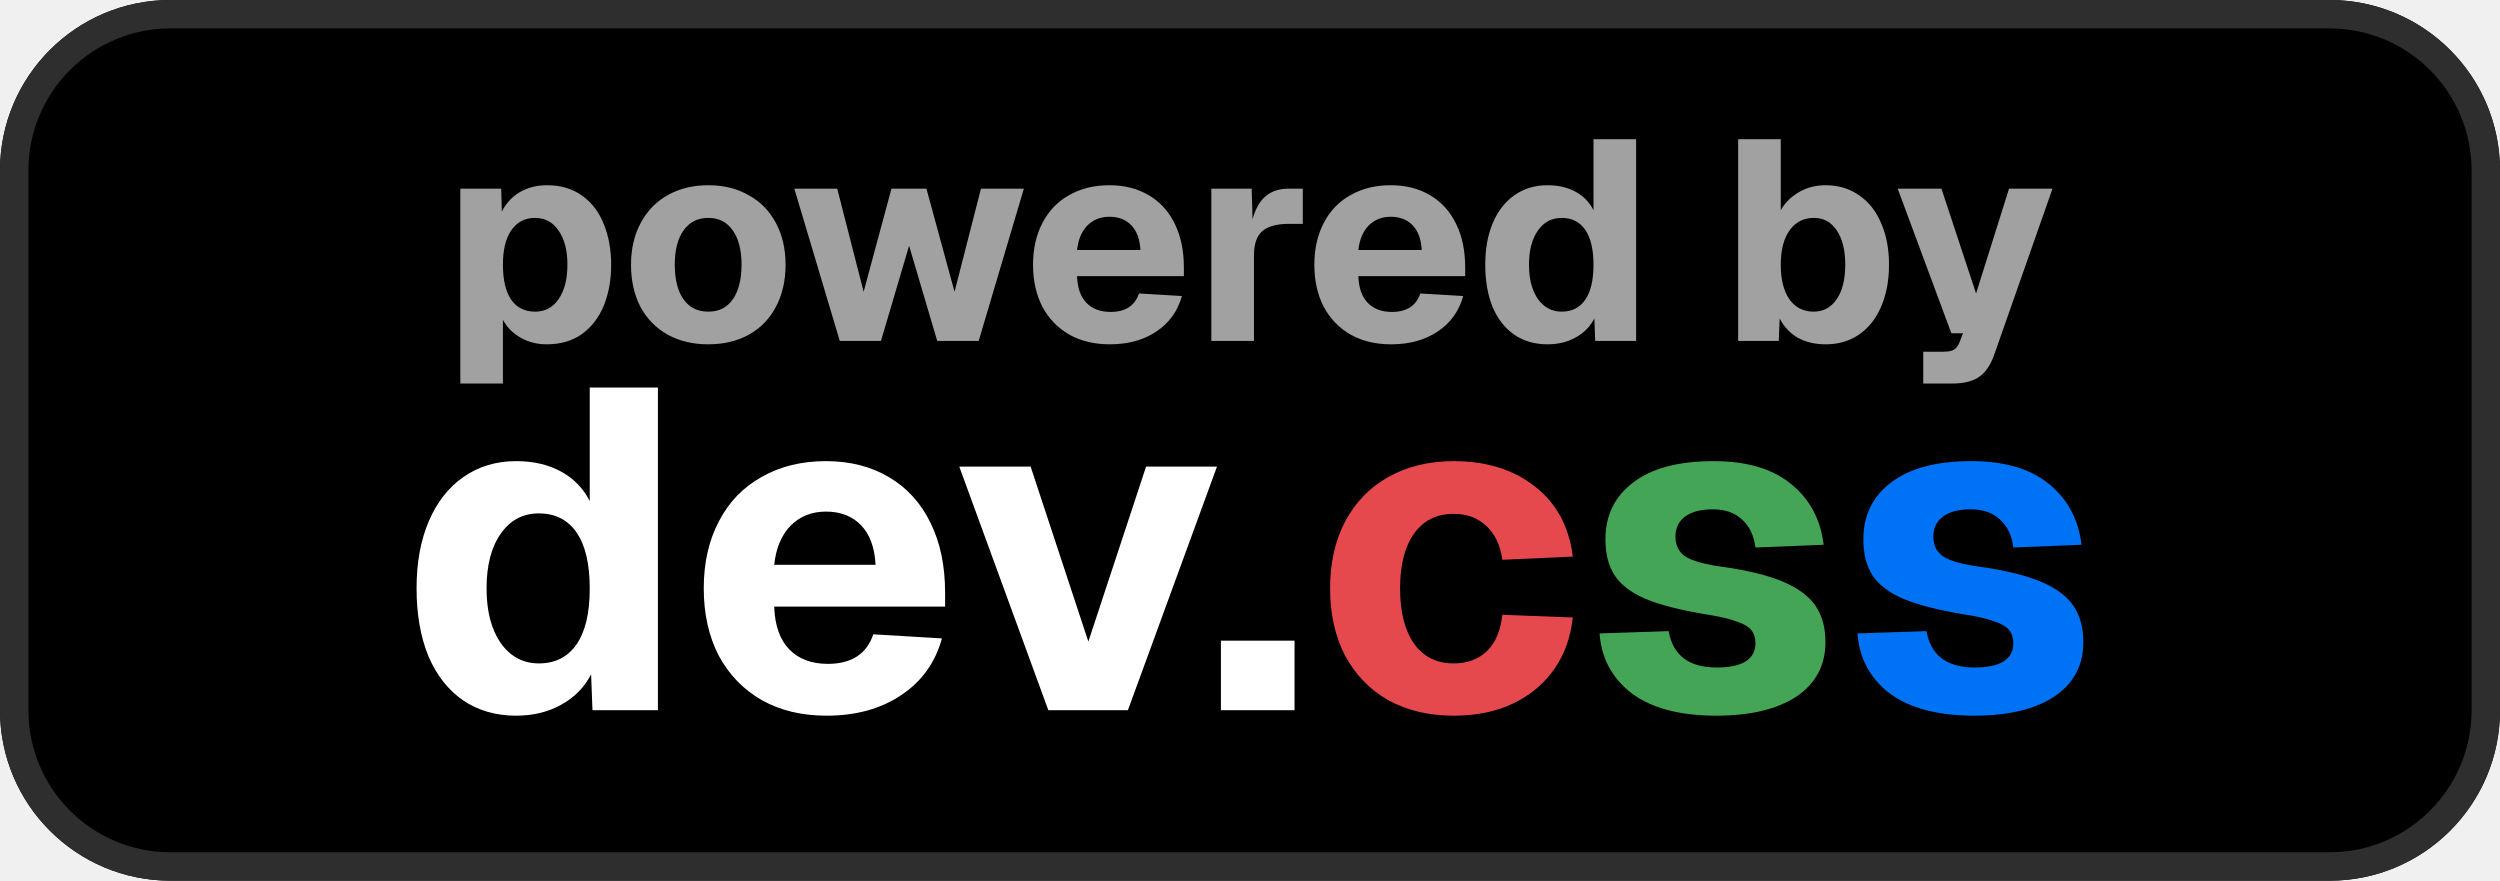
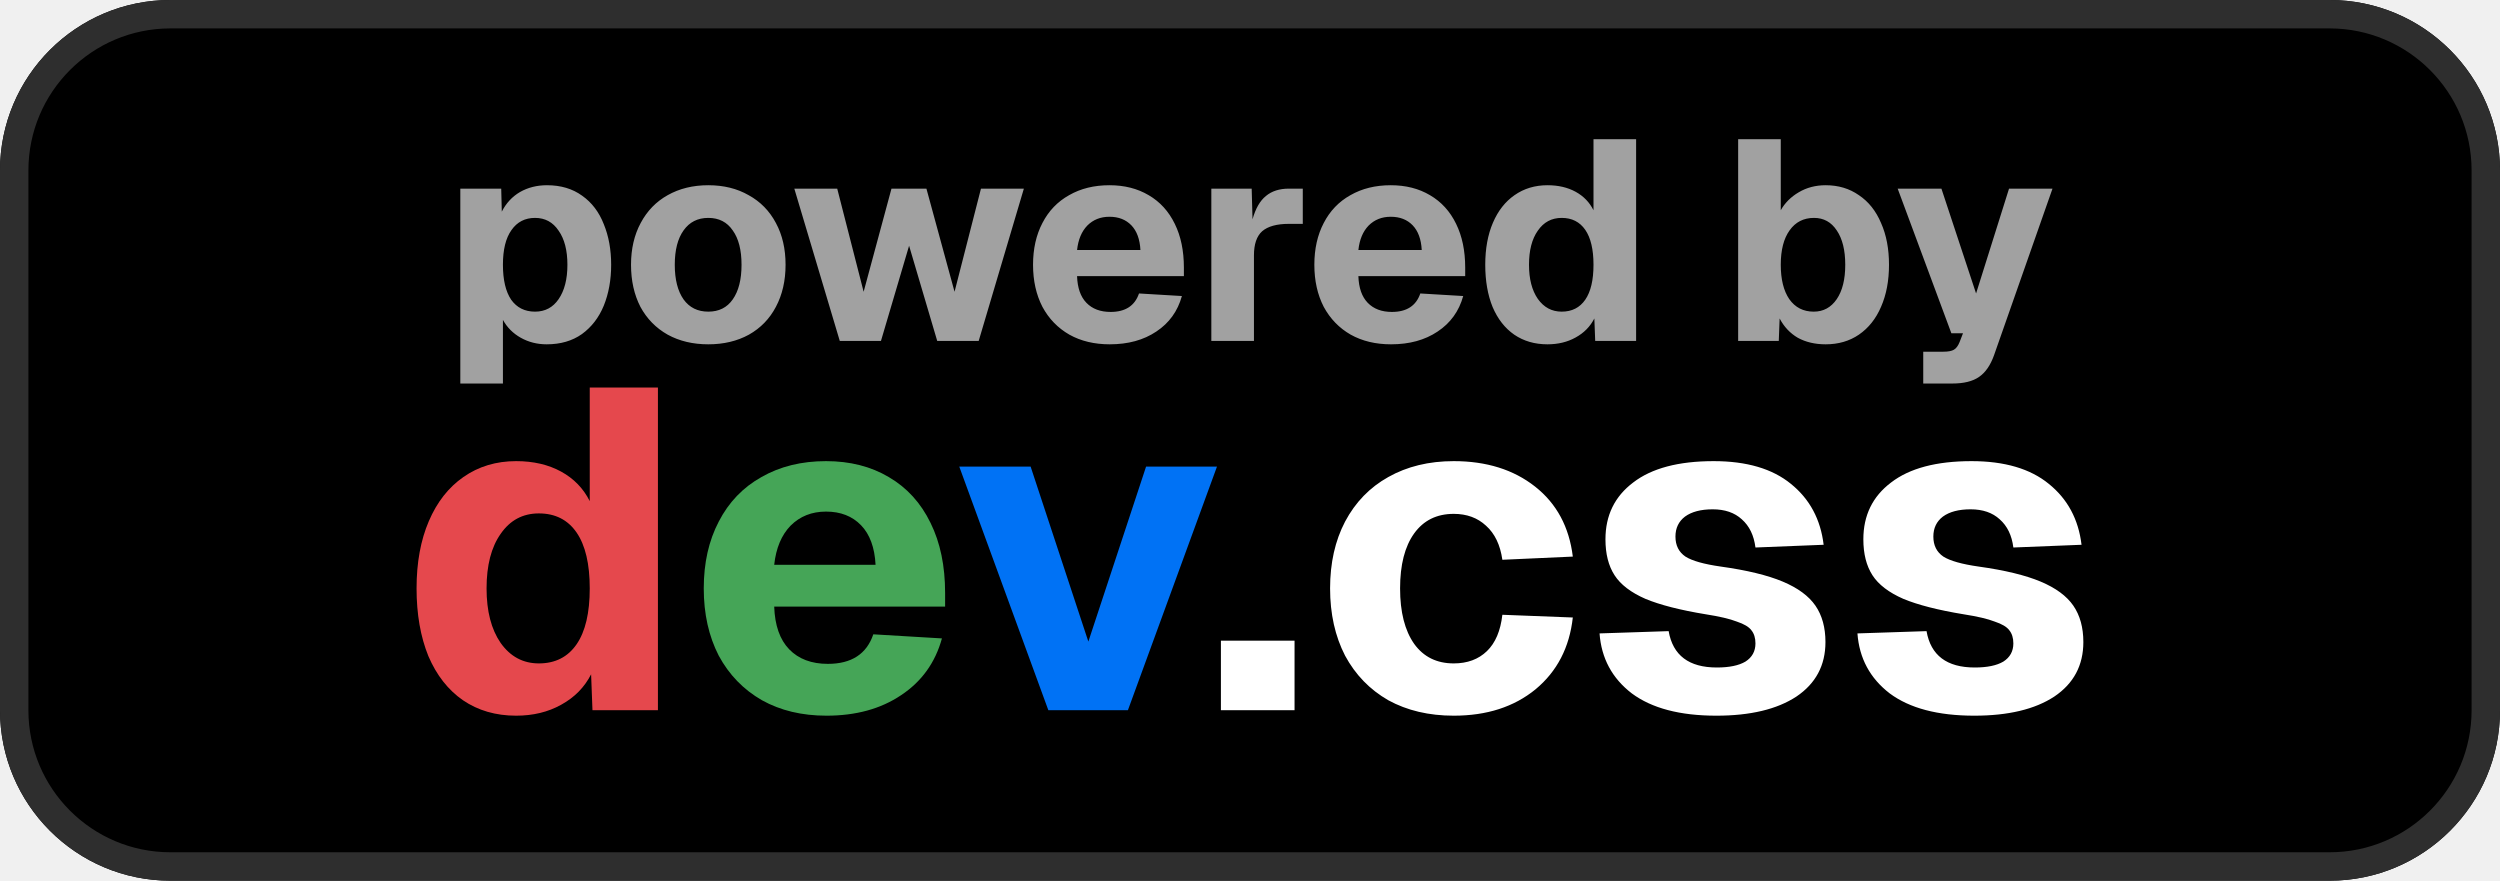
<svg xmlns="http://www.w3.org/2000/svg" width="88" height="31" viewBox="0 0 88 31" fill="none">
  <g clip-path="url(#clip0_19_2)">
    <rect width="88" height="31" rx="6" fill="black" />
    <path d="M16.203 6.64H17.643L17.663 7.45C17.816 7.15 18.03 6.92 18.303 6.76C18.583 6.6 18.9 6.52 19.253 6.52C19.74 6.52 20.153 6.643 20.493 6.89C20.833 7.13 21.086 7.463 21.253 7.89C21.426 8.31 21.513 8.787 21.513 9.32C21.513 9.853 21.426 10.333 21.253 10.76C21.08 11.18 20.823 11.513 20.483 11.76C20.143 12 19.73 12.12 19.243 12.12C18.91 12.12 18.606 12.043 18.333 11.89C18.06 11.737 17.85 11.527 17.703 11.26V13.5H16.203V6.64ZM18.833 10.97C19.186 10.97 19.463 10.823 19.663 10.53C19.87 10.23 19.973 9.827 19.973 9.32C19.973 8.813 19.87 8.413 19.663 8.12C19.463 7.82 19.186 7.67 18.833 7.67C18.48 7.67 18.203 7.813 18.003 8.1C17.803 8.38 17.703 8.787 17.703 9.32C17.703 9.853 17.8 10.263 17.993 10.55C18.193 10.83 18.473 10.97 18.833 10.97ZM24.932 12.12C24.392 12.12 23.916 12.007 23.502 11.78C23.089 11.547 22.769 11.22 22.542 10.8C22.322 10.373 22.212 9.88 22.212 9.32C22.212 8.76 22.326 8.27 22.552 7.85C22.779 7.423 23.096 7.097 23.502 6.87C23.916 6.637 24.392 6.52 24.932 6.52C25.472 6.52 25.946 6.637 26.352 6.87C26.766 7.097 27.086 7.423 27.312 7.85C27.539 8.27 27.652 8.76 27.652 9.32C27.652 9.88 27.539 10.373 27.312 10.8C27.092 11.22 26.776 11.547 26.362 11.78C25.949 12.007 25.472 12.12 24.932 12.12ZM24.932 10.97C25.306 10.97 25.592 10.827 25.792 10.54C25.999 10.247 26.102 9.84 26.102 9.32C26.102 8.8 25.999 8.397 25.792 8.11C25.592 7.817 25.306 7.67 24.932 7.67C24.559 7.67 24.269 7.817 24.062 8.11C23.856 8.397 23.752 8.8 23.752 9.32C23.752 9.84 23.856 10.247 24.062 10.54C24.269 10.827 24.559 10.97 24.932 10.97ZM27.96 6.64H29.47L30.4 10.27L31.38 6.64H32.61L33.6 10.27L34.53 6.64H36.04L34.45 12H32.99L32 8.65L31.01 12H29.56L27.96 6.64ZM39.063 12.12C38.523 12.12 38.049 12.007 37.643 11.78C37.236 11.547 36.919 11.22 36.693 10.8C36.473 10.373 36.363 9.88 36.363 9.32C36.363 8.76 36.473 8.27 36.693 7.85C36.913 7.423 37.226 7.097 37.633 6.87C38.039 6.637 38.513 6.52 39.053 6.52C39.579 6.52 40.039 6.637 40.433 6.87C40.833 7.103 41.139 7.44 41.353 7.88C41.566 8.313 41.673 8.827 41.673 9.42V9.72H37.913C37.926 10.133 38.036 10.447 38.243 10.66C38.449 10.873 38.733 10.98 39.093 10.98C39.613 10.98 39.946 10.763 40.093 10.33L41.603 10.42C41.456 10.953 41.156 11.37 40.703 11.67C40.256 11.97 39.709 12.12 39.063 12.12ZM40.143 8.8C40.123 8.42 40.016 8.13 39.823 7.93C39.629 7.73 39.373 7.63 39.053 7.63C38.739 7.63 38.479 7.733 38.273 7.94C38.073 8.147 37.953 8.433 37.913 8.8H40.143ZM42.639 6.64H44.059L44.089 7.72C44.195 7.34 44.352 7.067 44.559 6.9C44.765 6.727 45.035 6.64 45.368 6.64H45.858V7.88H45.368C44.942 7.88 44.629 7.967 44.428 8.14C44.235 8.313 44.139 8.597 44.139 8.99V12H42.639V6.64ZM48.965 12.12C48.425 12.12 47.952 12.007 47.545 11.78C47.138 11.547 46.822 11.22 46.595 10.8C46.375 10.373 46.265 9.88 46.265 9.32C46.265 8.76 46.375 8.27 46.595 7.85C46.815 7.423 47.128 7.097 47.535 6.87C47.942 6.637 48.415 6.52 48.955 6.52C49.482 6.52 49.942 6.637 50.335 6.87C50.735 7.103 51.042 7.44 51.255 7.88C51.468 8.313 51.575 8.827 51.575 9.42V9.72H47.815C47.828 10.133 47.938 10.447 48.145 10.66C48.352 10.873 48.635 10.98 48.995 10.98C49.515 10.98 49.848 10.763 49.995 10.33L51.505 10.42C51.358 10.953 51.058 11.37 50.605 11.67C50.158 11.97 49.612 12.12 48.965 12.12ZM50.045 8.8C50.025 8.42 49.918 8.13 49.725 7.93C49.532 7.73 49.275 7.63 48.955 7.63C48.642 7.63 48.382 7.733 48.175 7.94C47.975 8.147 47.855 8.433 47.815 8.8H50.045ZM54.471 12.12C54.024 12.12 53.634 12.007 53.301 11.78C52.974 11.553 52.721 11.23 52.541 10.81C52.367 10.383 52.281 9.887 52.281 9.32C52.281 8.753 52.371 8.26 52.551 7.84C52.731 7.42 52.984 7.097 53.311 6.87C53.644 6.637 54.031 6.52 54.471 6.52C54.851 6.52 55.181 6.597 55.461 6.75C55.741 6.903 55.951 7.12 56.091 7.4V4.9H57.591V12H56.151L56.121 11.21C55.974 11.497 55.754 11.72 55.461 11.88C55.174 12.04 54.844 12.12 54.471 12.12ZM54.971 10.97C55.331 10.97 55.607 10.83 55.801 10.55C55.994 10.27 56.091 9.86 56.091 9.32C56.091 8.78 55.994 8.37 55.801 8.09C55.607 7.81 55.331 7.67 54.971 7.67C54.617 7.67 54.337 7.82 54.131 8.12C53.924 8.413 53.821 8.813 53.821 9.32C53.821 9.82 53.924 10.22 54.131 10.52C54.344 10.82 54.624 10.97 54.971 10.97ZM64.263 12.12C63.89 12.12 63.563 12.043 63.283 11.89C63.01 11.73 62.797 11.503 62.643 11.21L62.613 12H61.183V4.9H62.683V7.4C62.83 7.14 63.04 6.93 63.313 6.77C63.593 6.603 63.91 6.52 64.263 6.52C64.71 6.52 65.1 6.637 65.433 6.87C65.773 7.097 66.033 7.423 66.213 7.85C66.4 8.27 66.493 8.76 66.493 9.32C66.493 9.88 66.4 10.373 66.213 10.8C66.033 11.22 65.773 11.547 65.433 11.78C65.1 12.007 64.71 12.12 64.263 12.12ZM63.843 10.97C64.183 10.97 64.453 10.823 64.653 10.53C64.853 10.237 64.953 9.833 64.953 9.32C64.953 8.807 64.853 8.403 64.653 8.11C64.46 7.817 64.193 7.67 63.853 7.67C63.487 7.67 63.2 7.817 62.993 8.11C62.787 8.397 62.683 8.8 62.683 9.32C62.683 9.833 62.783 10.237 62.983 10.53C63.19 10.823 63.477 10.97 63.843 10.97ZM67.698 12.38H68.408C68.575 12.38 68.698 12.357 68.778 12.31C68.858 12.263 68.925 12.173 68.978 12.04L69.098 11.73H68.688L66.798 6.64H68.338L69.558 10.33L70.718 6.64H72.248L70.188 12.51C70.061 12.863 69.885 13.117 69.658 13.27C69.438 13.423 69.125 13.5 68.718 13.5H67.698V12.38Z" fill="#A1A1A1" />
-     <path d="M18.167 25.192C17.452 25.192 16.828 25.011 16.295 24.648C15.772 24.285 15.367 23.768 15.079 23.096C14.802 22.413 14.663 21.619 14.663 20.712C14.663 19.805 14.807 19.016 15.095 18.344C15.383 17.672 15.788 17.155 16.311 16.792C16.844 16.419 17.463 16.232 18.167 16.232C18.775 16.232 19.303 16.355 19.751 16.6C20.199 16.845 20.535 17.192 20.759 17.64V13.64H23.159V25H20.855L20.807 23.736C20.572 24.195 20.22 24.552 19.751 24.808C19.292 25.064 18.764 25.192 18.167 25.192ZM18.967 23.352C19.543 23.352 19.986 23.128 20.295 22.68C20.604 22.232 20.759 21.576 20.759 20.712C20.759 19.848 20.604 19.192 20.295 18.744C19.986 18.296 19.543 18.072 18.967 18.072C18.402 18.072 17.954 18.312 17.623 18.792C17.292 19.261 17.127 19.901 17.127 20.712C17.127 21.512 17.292 22.152 17.623 22.632C17.964 23.112 18.412 23.352 18.967 23.352ZM29.092 25.192C28.228 25.192 27.471 25.011 26.82 24.648C26.17 24.275 25.663 23.752 25.3 23.08C24.948 22.397 24.772 21.608 24.772 20.712C24.772 19.816 24.948 19.032 25.3 18.36C25.652 17.677 26.154 17.155 26.804 16.792C27.455 16.419 28.212 16.232 29.076 16.232C29.919 16.232 30.655 16.419 31.284 16.792C31.924 17.165 32.415 17.704 32.756 18.408C33.098 19.101 33.268 19.923 33.268 20.872V21.352H27.252C27.274 22.013 27.45 22.515 27.78 22.856C28.111 23.197 28.564 23.368 29.14 23.368C29.972 23.368 30.506 23.021 30.74 22.328L33.156 22.472C32.922 23.325 32.442 23.992 31.716 24.472C31.002 24.952 30.127 25.192 29.092 25.192ZM30.82 19.88C30.788 19.272 30.618 18.808 30.308 18.488C29.999 18.168 29.588 18.008 29.076 18.008C28.575 18.008 28.159 18.173 27.828 18.504C27.508 18.835 27.316 19.293 27.252 19.88H30.82ZM33.766 16.424H36.278L38.31 22.584L40.342 16.424H42.838L39.702 25H36.902L33.766 16.424ZM42.976 22.552H45.568V25H42.976V22.552Z" fill="white" />
-     <path d="M51.171 25.192C50.297 25.192 49.529 25.011 48.867 24.648C48.217 24.275 47.71 23.752 47.347 23.08C46.995 22.397 46.819 21.608 46.819 20.712C46.819 19.816 46.995 19.032 47.347 18.36C47.71 17.677 48.217 17.155 48.867 16.792C49.529 16.419 50.297 16.232 51.171 16.232C52.323 16.232 53.278 16.531 54.035 17.128C54.793 17.725 55.235 18.547 55.363 19.592L52.883 19.704C52.809 19.181 52.617 18.781 52.307 18.504C52.009 18.227 51.63 18.088 51.171 18.088C50.574 18.088 50.11 18.317 49.779 18.776C49.449 19.235 49.283 19.88 49.283 20.712C49.283 21.544 49.449 22.195 49.779 22.664C50.11 23.123 50.574 23.352 51.171 23.352C51.651 23.352 52.041 23.208 52.339 22.92C52.638 22.632 52.819 22.205 52.883 21.64L55.363 21.736C55.246 22.792 54.809 23.635 54.051 24.264C53.294 24.883 52.334 25.192 51.171 25.192Z" fill="#E5484D" />
-     <path d="M60.416 25.192C59.136 25.192 58.144 24.931 57.44 24.408C56.746 23.875 56.368 23.171 56.304 22.296L58.736 22.216C58.885 23.069 59.45 23.496 60.432 23.496C60.869 23.496 61.205 23.427 61.44 23.288C61.674 23.139 61.792 22.925 61.792 22.648C61.792 22.456 61.744 22.301 61.648 22.184C61.562 22.067 61.392 21.965 61.136 21.88C60.89 21.784 60.528 21.699 60.048 21.624C59.141 21.475 58.432 21.293 57.92 21.08C57.408 20.856 57.045 20.579 56.832 20.248C56.618 19.917 56.512 19.496 56.512 18.984C56.512 18.141 56.837 17.475 57.488 16.984C58.138 16.483 59.082 16.232 60.32 16.232C61.482 16.232 62.389 16.499 63.04 17.032C63.701 17.565 64.085 18.28 64.192 19.176L61.792 19.272C61.738 18.845 61.578 18.515 61.312 18.28C61.056 18.045 60.714 17.928 60.288 17.928C59.872 17.928 59.546 18.013 59.312 18.184C59.088 18.355 58.976 18.589 58.976 18.888C58.976 19.197 59.093 19.432 59.328 19.592C59.562 19.741 59.978 19.859 60.576 19.944C61.493 20.072 62.218 20.248 62.752 20.472C63.285 20.696 63.669 20.979 63.904 21.32C64.138 21.661 64.256 22.088 64.256 22.6C64.256 23.421 63.914 24.061 63.232 24.52C62.549 24.968 61.61 25.192 60.416 25.192Z" fill="#45A557" />
-     <path d="M69.494 25.192C68.214 25.192 67.222 24.931 66.518 24.408C65.825 23.875 65.446 23.171 65.382 22.296L67.814 22.216C67.963 23.069 68.528 23.496 69.51 23.496C69.947 23.496 70.283 23.427 70.518 23.288C70.752 23.139 70.87 22.925 70.87 22.648C70.87 22.456 70.822 22.301 70.726 22.184C70.641 22.067 70.47 21.965 70.214 21.88C69.969 21.784 69.606 21.699 69.126 21.624C68.219 21.475 67.51 21.293 66.998 21.08C66.486 20.856 66.123 20.579 65.91 20.248C65.697 19.917 65.59 19.496 65.59 18.984C65.59 18.141 65.915 17.475 66.566 16.984C67.216 16.483 68.16 16.232 69.398 16.232C70.561 16.232 71.467 16.499 72.118 17.032C72.779 17.565 73.163 18.28 73.27 19.176L70.87 19.272C70.817 18.845 70.656 18.515 70.39 18.28C70.134 18.045 69.793 17.928 69.366 17.928C68.95 17.928 68.624 18.013 68.39 18.184C68.166 18.355 68.054 18.589 68.054 18.888C68.054 19.197 68.171 19.432 68.406 19.592C68.641 19.741 69.056 19.859 69.654 19.944C70.571 20.072 71.296 20.248 71.83 20.472C72.363 20.696 72.747 20.979 72.982 21.32C73.216 21.661 73.334 22.088 73.334 22.6C73.334 23.421 72.993 24.061 72.31 24.52C71.627 24.968 70.689 25.192 69.494 25.192Z" fill="#0072F5" />
+     <path d="M18.167 25.192C17.452 25.192 16.828 25.011 16.295 24.648C15.772 24.285 15.367 23.768 15.079 23.096C14.802 22.413 14.663 21.619 14.663 20.712C14.663 19.805 14.807 19.016 15.095 18.344C15.383 17.672 15.788 17.155 16.311 16.792C16.844 16.419 17.463 16.232 18.167 16.232C18.775 16.232 19.303 16.355 19.751 16.6C20.199 16.845 20.535 17.192 20.759 17.64V13.64H23.159V25H20.855L20.807 23.736C20.572 24.195 20.22 24.552 19.751 24.808C19.292 25.064 18.764 25.192 18.167 25.192ZM18.967 23.352C19.543 23.352 19.986 23.128 20.295 22.68C20.604 22.232 20.759 21.576 20.759 20.712C20.759 19.848 20.604 19.192 20.295 18.744C19.986 18.296 19.543 18.072 18.967 18.072C18.402 18.072 17.954 18.312 17.623 18.792C17.292 19.261 17.127 19.901 17.127 20.712C17.127 21.512 17.292 22.152 17.623 22.632C17.964 23.112 18.412 23.352 18.967 23.352Z" fill="#E5484D" />
+     <path d="M29.092 25.192C28.228 25.192 27.471 25.011 26.82 24.648C26.17 24.275 25.663 23.752 25.3 23.08C24.948 22.397 24.772 21.608 24.772 20.712C24.772 19.816 24.948 19.032 25.3 18.36C25.652 17.677 26.154 17.155 26.804 16.792C27.455 16.419 28.212 16.232 29.076 16.232C29.919 16.232 30.655 16.419 31.284 16.792C31.924 17.165 32.415 17.704 32.756 18.408C33.098 19.101 33.268 19.923 33.268 20.872V21.352H27.252C27.274 22.013 27.45 22.515 27.78 22.856C28.111 23.197 28.564 23.368 29.14 23.368C29.972 23.368 30.506 23.021 30.74 22.328L33.156 22.472C32.922 23.325 32.442 23.992 31.716 24.472C31.002 24.952 30.127 25.192 29.092 25.192ZM30.82 19.88C30.788 19.272 30.618 18.808 30.308 18.488C29.999 18.168 29.588 18.008 29.076 18.008C28.575 18.008 28.159 18.173 27.828 18.504C27.508 18.835 27.316 19.293 27.252 19.88H30.82Z" fill="#45A557" />
+     <path d="M33.766 16.424H36.278L38.31 22.584L40.342 16.424H42.838L39.702 25H36.902L33.766 16.424Z" fill="#0072F5" />
+     <path d="M42.976 22.552H45.568V25H42.976V22.552ZM51.171 25.192C50.297 25.192 49.529 25.011 48.867 24.648C48.217 24.275 47.71 23.752 47.347 23.08C46.995 22.397 46.819 21.608 46.819 20.712C46.819 19.816 46.995 19.032 47.347 18.36C47.71 17.677 48.217 17.155 48.867 16.792C49.529 16.419 50.297 16.232 51.171 16.232C52.323 16.232 53.278 16.531 54.035 17.128C54.793 17.725 55.235 18.547 55.363 19.592L52.883 19.704C52.809 19.181 52.617 18.781 52.307 18.504C52.009 18.227 51.63 18.088 51.171 18.088C50.574 18.088 50.11 18.317 49.779 18.776C49.449 19.235 49.283 19.88 49.283 20.712C49.283 21.544 49.449 22.195 49.779 22.664C50.11 23.123 50.574 23.352 51.171 23.352C51.651 23.352 52.041 23.208 52.339 22.92C52.638 22.632 52.819 22.205 52.883 21.64L55.363 21.736C55.246 22.792 54.809 23.635 54.051 24.264C53.294 24.883 52.334 25.192 51.171 25.192ZM60.416 25.192C59.136 25.192 58.144 24.931 57.44 24.408C56.746 23.875 56.368 23.171 56.304 22.296L58.736 22.216C58.885 23.069 59.45 23.496 60.432 23.496C60.869 23.496 61.205 23.427 61.44 23.288C61.674 23.139 61.792 22.925 61.792 22.648C61.792 22.456 61.744 22.301 61.648 22.184C61.562 22.067 61.392 21.965 61.136 21.88C60.89 21.784 60.528 21.699 60.048 21.624C59.141 21.475 58.432 21.293 57.92 21.08C57.408 20.856 57.045 20.579 56.832 20.248C56.618 19.917 56.512 19.496 56.512 18.984C56.512 18.141 56.837 17.475 57.488 16.984C58.138 16.483 59.082 16.232 60.32 16.232C61.482 16.232 62.389 16.499 63.04 17.032C63.701 17.565 64.085 18.28 64.192 19.176L61.792 19.272C61.738 18.845 61.578 18.515 61.312 18.28C61.056 18.045 60.714 17.928 60.288 17.928C59.872 17.928 59.546 18.013 59.312 18.184C59.088 18.355 58.976 18.589 58.976 18.888C58.976 19.197 59.093 19.432 59.328 19.592C59.562 19.741 59.978 19.859 60.576 19.944C61.493 20.072 62.218 20.248 62.752 20.472C63.285 20.696 63.669 20.979 63.904 21.32C64.138 21.661 64.256 22.088 64.256 22.6C64.256 23.421 63.914 24.061 63.232 24.52C62.549 24.968 61.61 25.192 60.416 25.192ZM69.494 25.192C68.214 25.192 67.222 24.931 66.518 24.408C65.825 23.875 65.446 23.171 65.382 22.296L67.814 22.216C67.963 23.069 68.528 23.496 69.51 23.496C69.947 23.496 70.283 23.427 70.518 23.288C70.752 23.139 70.87 22.925 70.87 22.648C70.87 22.456 70.822 22.301 70.726 22.184C70.641 22.067 70.47 21.965 70.214 21.88C69.969 21.784 69.606 21.699 69.126 21.624C68.219 21.475 67.51 21.293 66.998 21.08C66.486 20.856 66.123 20.579 65.91 20.248C65.697 19.917 65.59 19.496 65.59 18.984C65.59 18.141 65.915 17.475 66.566 16.984C67.216 16.483 68.16 16.232 69.398 16.232C70.561 16.232 71.467 16.499 72.118 17.032C72.779 17.565 73.163 18.28 73.27 19.176L70.87 19.272C70.817 18.845 70.656 18.515 70.39 18.28C70.134 18.045 69.793 17.928 69.366 17.928C68.95 17.928 68.624 18.013 68.39 18.184C68.166 18.355 68.054 18.589 68.054 18.888C68.054 19.197 68.171 19.432 68.406 19.592C68.641 19.741 69.056 19.859 69.654 19.944C70.571 20.072 71.296 20.248 71.83 20.472C72.363 20.696 72.747 20.979 72.982 21.32C73.216 21.661 73.334 22.088 73.334 22.6C73.334 23.421 72.993 24.061 72.31 24.52C71.627 24.968 70.689 25.192 69.494 25.192Z" fill="white" />
  </g>
  <rect x="0.5" y="0.5" width="87" height="30" rx="5.5" stroke="#2E2E2E" stroke-linejoin="round" />
  <defs>
    <clipPath id="clip0_19_2">
      <rect width="88" height="31" rx="6" fill="white" />
    </clipPath>
  </defs>
</svg>
